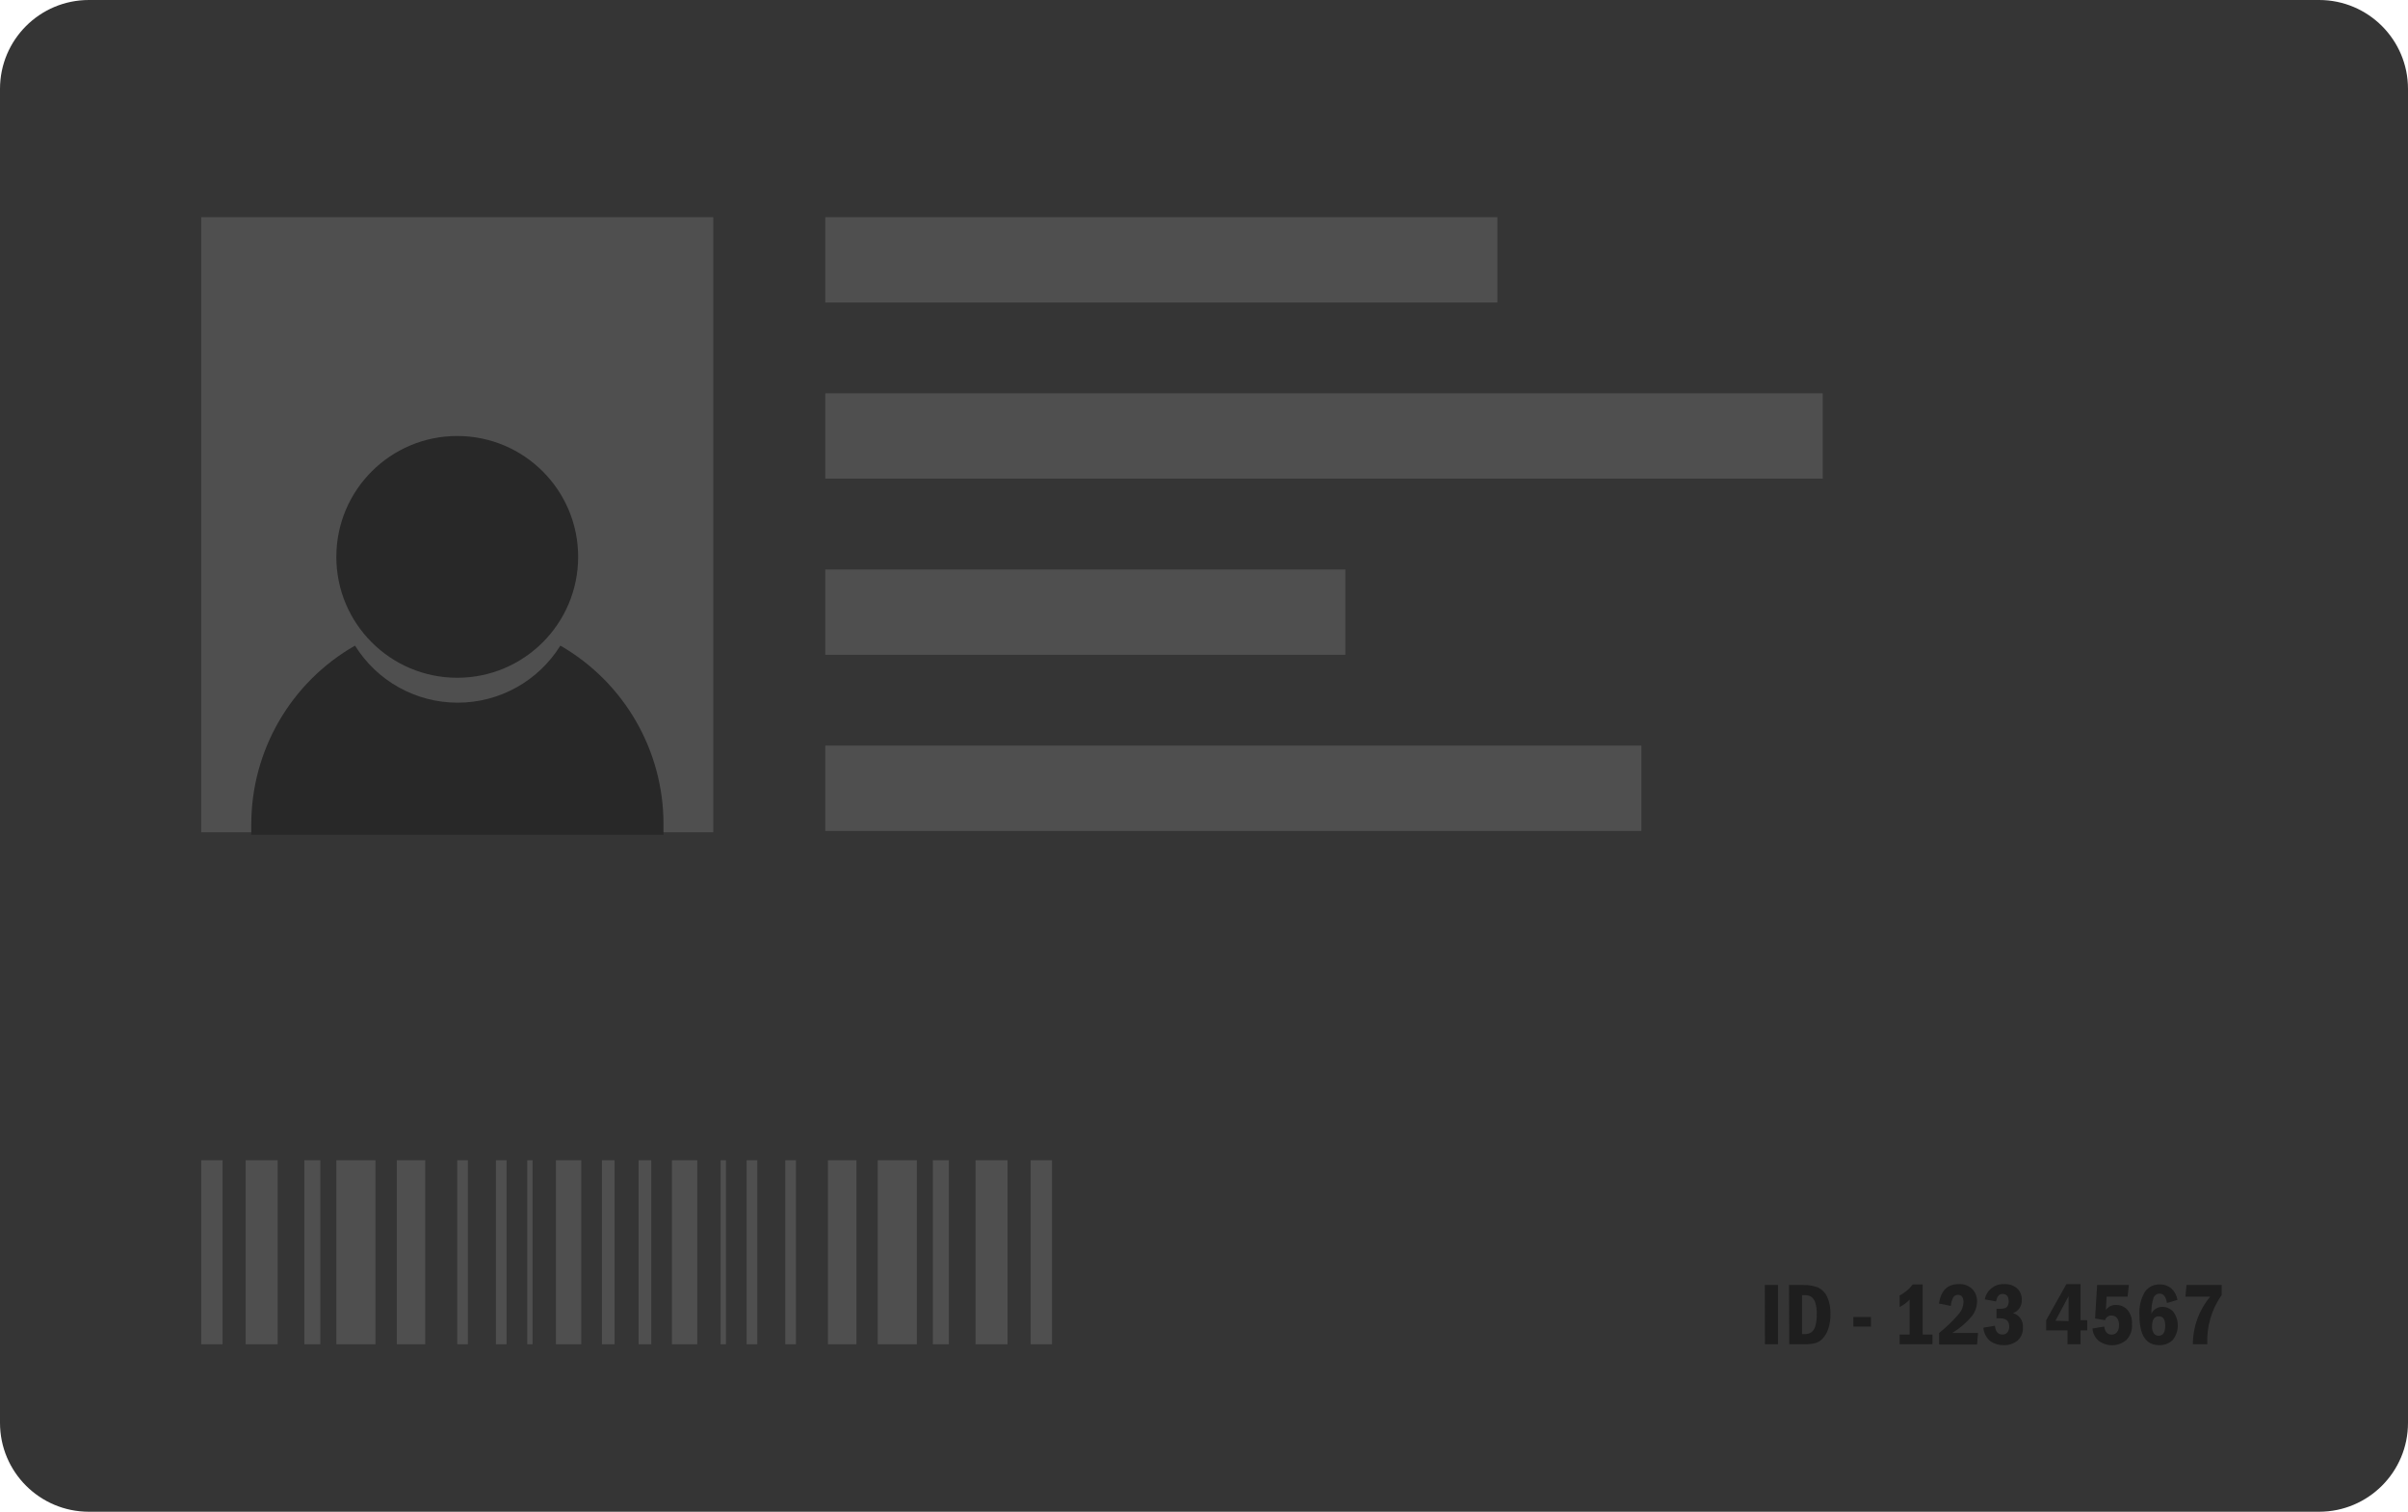
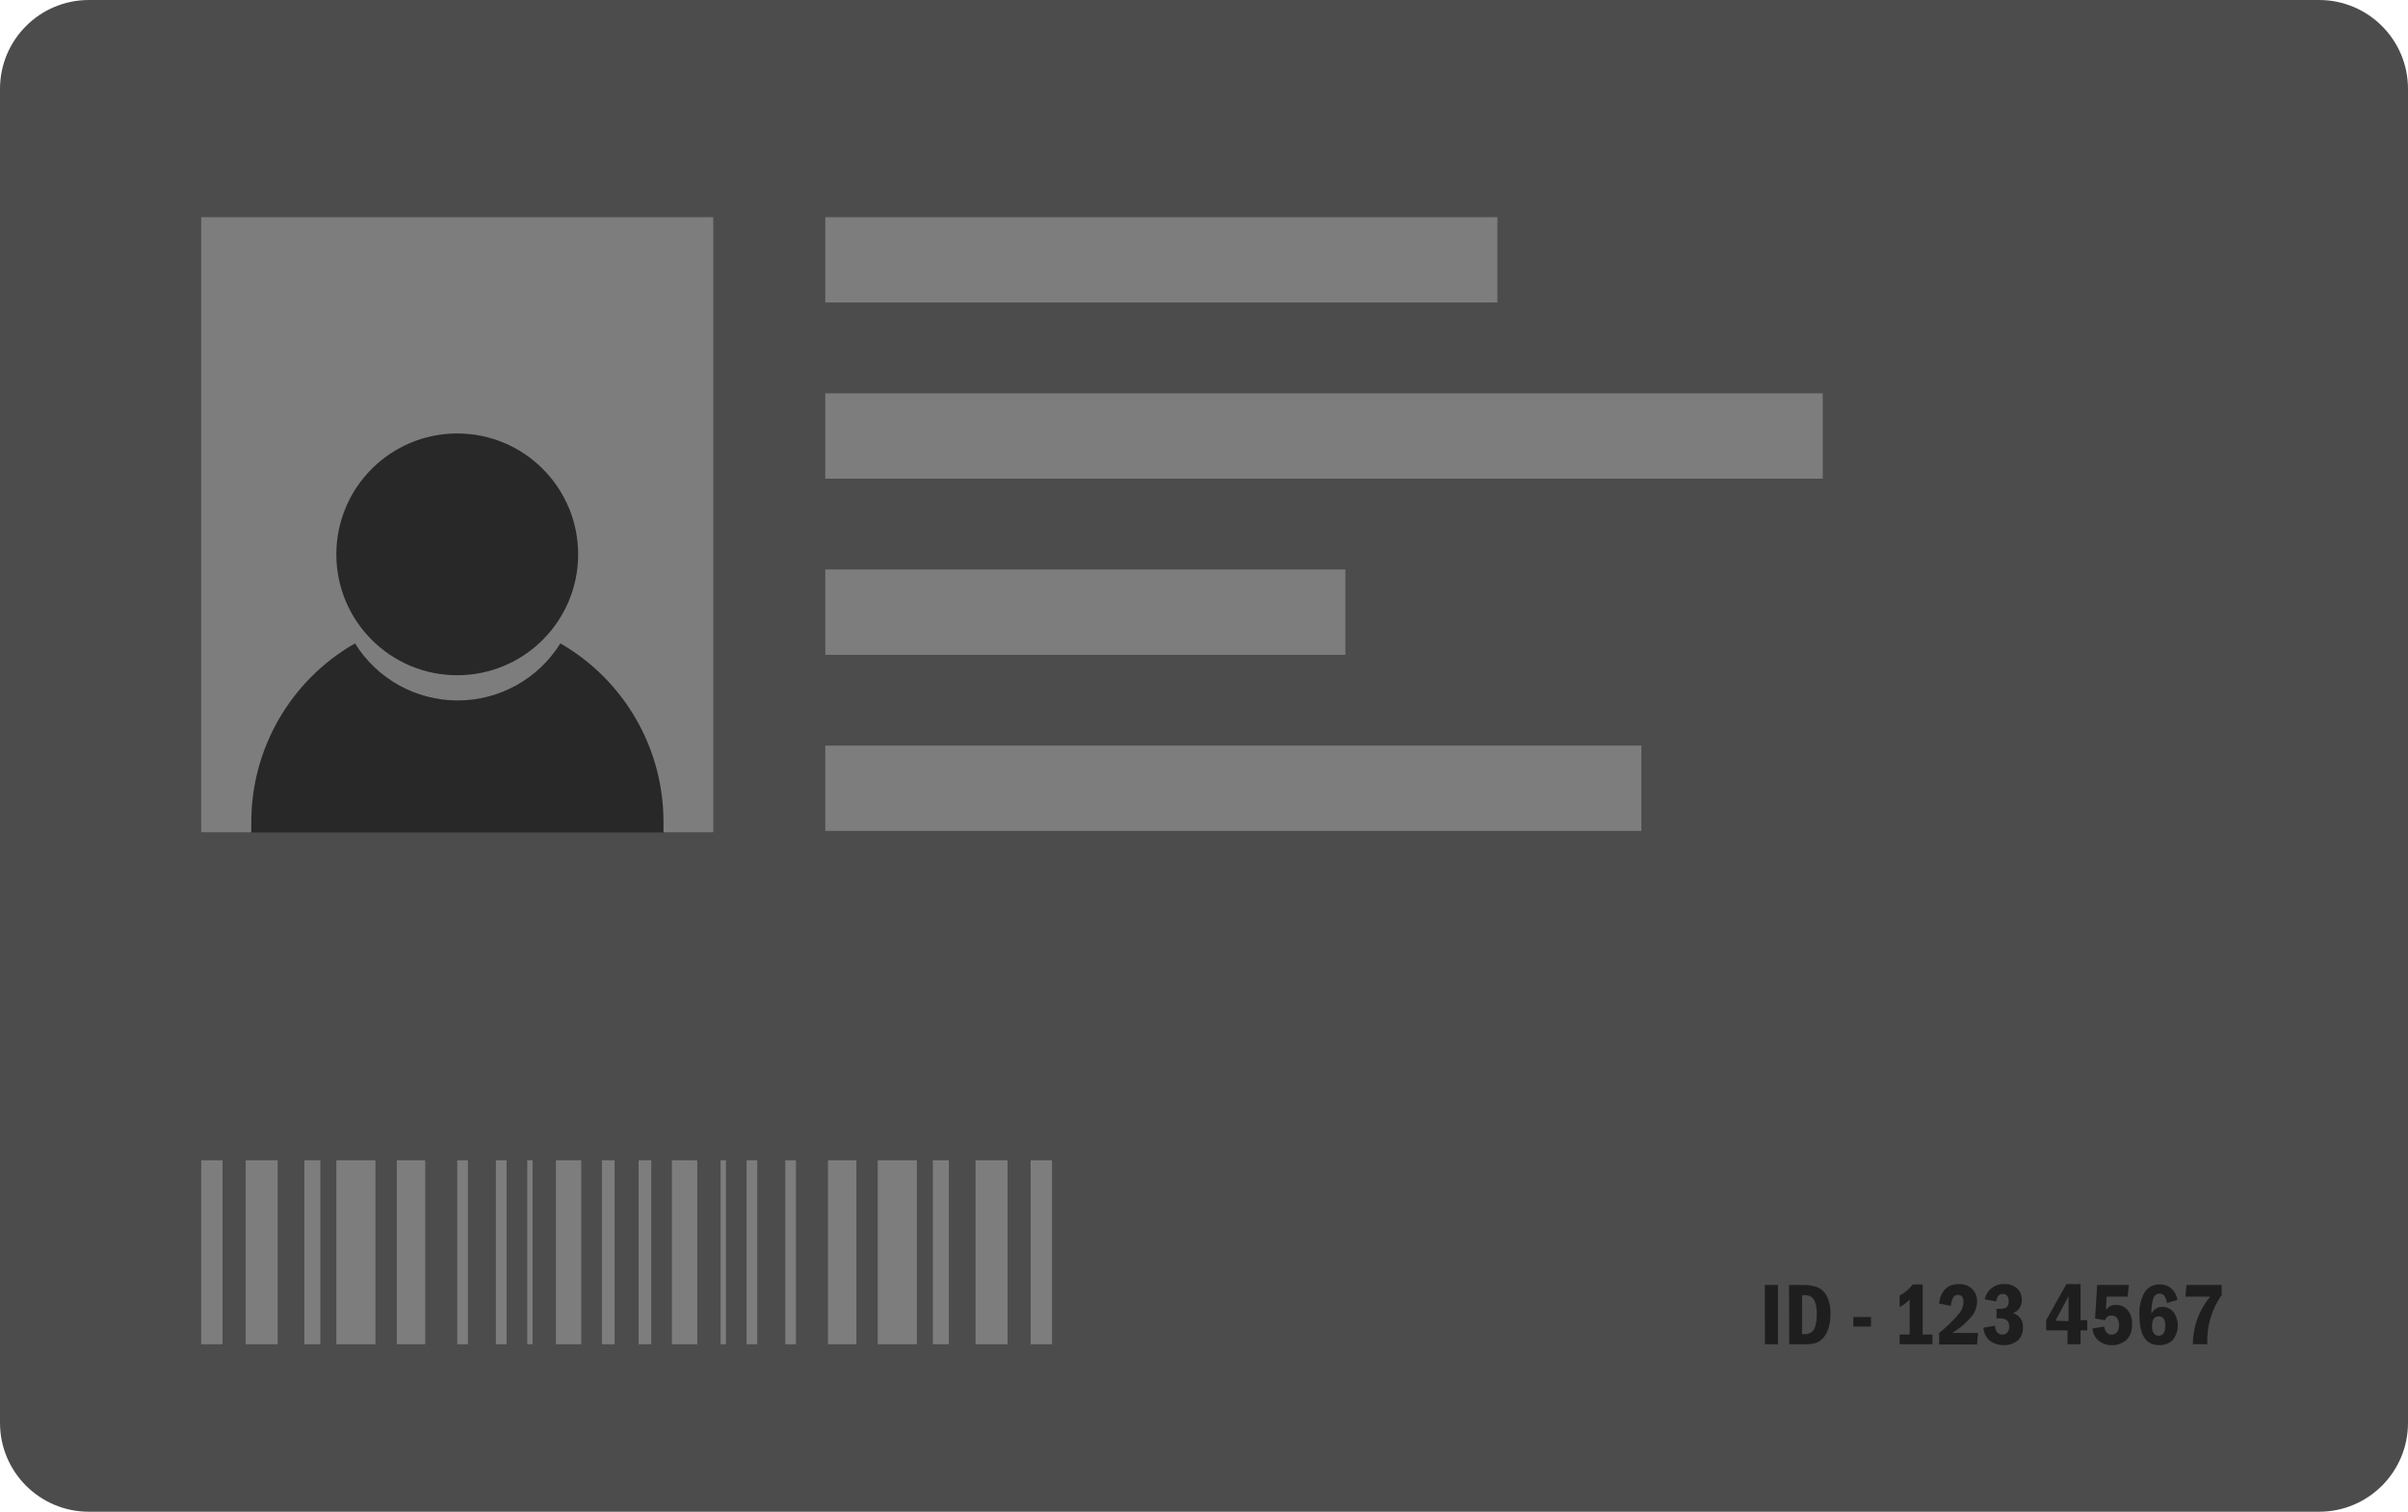
<svg xmlns="http://www.w3.org/2000/svg" viewBox="0 0 325.04 204.09">
  <defs>
-     <style>.cls-1{fill:#353535;}.cls-2{fill:#4f4f4f;}.cls-3{fill:#282828;}.cls-4{fill:#1e1e1e;}</style>
+     <style>.cls-1{fill:#4c4c4d;}.cls-2{fill:#7d7d7d;}.cls-3{fill:#282828;}.cls-4{fill:#1e1e1e;}</style>
  </defs>
  <g id="Layer_2" data-name="Layer 2">
    <g id="Layer_1-2" data-name="Layer 1">
      <rect class="cls-1" width="325.04" height="204.09" rx="12" />
      <rect class="cls-2" x="27.16" y="29.32" width="69.12" height="83.04" />
-       <circle class="cls-3" cx="61.72" cy="75.18" r="16.32" />
-       <path class="cls-3" d="M89.56,111.3c0,.47,0,.94,0,1.4H33.92c0-.46,0-.93,0-1.4a27.78,27.78,0,0,1,14-24.14,16.32,16.32,0,0,0,27.72,0A27.78,27.78,0,0,1,89.56,111.3Z" />
+       <circle class="cls-3" cx="61.72" cy="74.84" r="16.32" />
+       <path class="cls-3" d="M89.56,111c0,.47,0,.94,0,1.4H33.92c0-.46,0-.93,0-1.4a27.78,27.78,0,0,1,14-24.14,16.32,16.32,0,0,0,27.72,0A27.78,27.78,0,0,1,89.56,111Z" />
      <rect class="cls-2" x="111.4" y="29.32" width="90.72" height="11.52" />
      <rect class="cls-2" x="111.4" y="53.1" width="134.64" height="11.52" />
      <rect class="cls-2" x="111.4" y="76.88" width="70.2" height="11.52" />
      <rect class="cls-2" x="111.4" y="100.66" width="110.16" height="11.52" />
      <rect class="cls-2" x="27.16" y="156.64" width="2.88" height="24.84" />
      <rect class="cls-2" x="33.16" y="156.64" width="4.32" height="24.84" />
      <rect class="cls-2" x="41.08" y="156.64" width="2.16" height="24.84" />
      <rect class="cls-2" x="53.56" y="156.64" width="3.84" height="24.84" />
      <rect class="cls-2" x="61.72" y="156.64" width="1.44" height="24.84" />
      <rect class="cls-2" x="66.94" y="156.64" width="1.44" height="24.84" />
      <rect class="cls-2" x="75.04" y="156.64" width="3.42" height="24.84" />
      <rect class="cls-2" x="81.25" y="156.64" width="1.71" height="24.84" />
      <rect class="cls-2" x="71.17" y="156.64" width="0.72" height="24.84" />
      <rect class="cls-2" x="45.4" y="156.64" width="5.28" height="24.84" />
      <rect class="cls-2" x="139.12" y="156.64" width="2.88" height="24.84" transform="translate(281.12 338.12) rotate(-180)" />
      <rect class="cls-2" x="131.68" y="156.64" width="4.32" height="24.84" transform="translate(267.68 338.12) rotate(-180)" />
      <rect class="cls-2" x="125.92" y="156.64" width="2.16" height="24.84" transform="translate(254 338.12) rotate(-180)" />
      <rect class="cls-2" x="111.76" y="156.64" width="3.84" height="24.84" transform="translate(227.36 338.12) rotate(-180)" />
      <rect class="cls-2" x="106" y="156.64" width="1.44" height="24.84" transform="translate(213.44 338.12) rotate(-180)" />
      <rect class="cls-2" x="100.78" y="156.64" width="1.44" height="24.84" transform="translate(203 338.12) rotate(-180)" />
      <rect class="cls-2" x="90.7" y="156.64" width="3.42" height="24.84" transform="translate(184.82 338.12) rotate(-180)" />
      <rect class="cls-2" x="86.2" y="156.64" width="1.71" height="24.84" transform="translate(174.11 338.12) rotate(-180)" />
      <rect class="cls-2" x="97.27" y="156.64" width="0.72" height="24.84" transform="translate(195.26 338.12) rotate(-180)" />
      <rect class="cls-2" x="118.48" y="156.64" width="5.28" height="24.84" transform="translate(242.24 338.12) rotate(-180)" />
      <path class="cls-4" d="M238.22,173.48H240v8h-1.76Z" />
      <path class="cls-4" d="M241.49,173.48h1.9a5.15,5.15,0,0,1,2,.33,2.55,2.55,0,0,1,1.23,1.22,5.28,5.28,0,0,1,.46,2.41,6,6,0,0,1-.28,1.92,3.49,3.49,0,0,1-.74,1.31,2.23,2.23,0,0,1-1,.65,5.7,5.7,0,0,1-1.43.16h-2.11Zm1.76,1.37v5.26h.3a1.63,1.63,0,0,0,.95-.24,1.57,1.57,0,0,0,.53-.81,5.32,5.32,0,0,0,.2-1.69,4.29,4.29,0,0,0-.22-1.57,1.47,1.47,0,0,0-.55-.75,1.78,1.78,0,0,0-.91-.2Z" />
      <path class="cls-4" d="M250.17,177.8h2.38v1.29h-2.38Z" />
      <path class="cls-4" d="M258.19,173.41h1.34v6.76h1.32v1.31h-4.43v-1.31h1.35v-4.72a5,5,0,0,1-1.35,1v-1.56A5.23,5.23,0,0,0,258.19,173.41Z" />
      <path class="cls-4" d="M263.33,176.3l-1.6-.32c.26-1.75,1.15-2.62,2.65-2.62a2.42,2.42,0,0,1,1.86.68,2.33,2.33,0,0,1,.63,1.65,3.3,3.3,0,0,1-.7,2,10.77,10.77,0,0,1-2.64,2.26H267l-.13,1.56h-5.12v-1.56a18.79,18.79,0,0,0,2.74-2.66,2.57,2.57,0,0,0,.55-1.48q0-1-.75-1a.7.7,0,0,0-.66.39A3.14,3.14,0,0,0,263.33,176.3Z" />
      <path class="cls-4" d="M269.43,175.7l-1.52-.28a2.54,2.54,0,0,1,2.63-2.06,2.42,2.42,0,0,1,1.74.58,2,2,0,0,1,.63,1.56,1.8,1.8,0,0,1-1.19,1.78,1.82,1.82,0,0,1,1.34,1.91,2.21,2.21,0,0,1-.73,1.8,2.85,2.85,0,0,1-1.88.61,3,3,0,0,1-1.79-.54,2.56,2.56,0,0,1-.93-1.82l1.55-.26c.08.79.42,1.19,1,1.19a.85.85,0,0,0,.68-.28,1.22,1.22,0,0,0,.25-.82c0-.73-.41-1.09-1.23-1.09h-.48v-1.29H270a2,2,0,0,0,.62-.08.71.71,0,0,0,.37-.3,1.16,1.16,0,0,0,.15-.62c0-.65-.27-1-.81-1S269.58,175.05,269.43,175.7Z" />
      <path class="cls-4" d="M278.93,173.36h1.91v4.87h.9v1.37h-.9v1.88h-1.76V179.6H276.2v-1.37Zm.29,5V175l-1.77,3.3Z" />
      <path class="cls-4" d="M283.08,173.48h4.28l-.17,1.57h-2.83l-.1,1.8a1.59,1.59,0,0,1,1.37-.68,2.07,2.07,0,0,1,1.5.62,2.68,2.68,0,0,1,.65,2,2.77,2.77,0,0,1-.75,2.11,3,3,0,0,1-3.76.1,2.39,2.39,0,0,1-.82-1.65l1.59-.26c.09.73.44,1.09,1,1.09s1-.43,1-1.29a1.57,1.57,0,0,0-.26-.93.89.89,0,0,0-.76-.36.86.86,0,0,0-.87.63L282.8,178Z" />
      <path class="cls-4" d="M293.92,175.49l-1.42.42c-.13-.85-.46-1.27-1-1.27a.87.87,0,0,0-.79.51,5.9,5.9,0,0,0-.3,2.19,1.6,1.6,0,0,1,1.47-.91,1.94,1.94,0,0,1,1.49.68,3.12,3.12,0,0,1-.11,3.82,2.52,2.52,0,0,1-1.81.67q-2.65,0-2.66-4a5.56,5.56,0,0,1,.73-3.2,2.37,2.37,0,0,1,2-1,2.32,2.32,0,0,1,1.56.53A2.69,2.69,0,0,1,293.92,175.49Zm-1.65,3.45q0-1.23-.87-1.23c-.61,0-.91.45-.91,1.35a1.56,1.56,0,0,0,.24.95.79.79,0,0,0,.64.32C292,180.33,292.27,179.86,292.27,178.94Z" />
      <path class="cls-4" d="M295.14,173.48h4.75v1.35a10.67,10.67,0,0,0-1.94,6.65H296a10,10,0,0,1,2.34-6.43H295Z" />
    </g>
  </g>
</svg>
